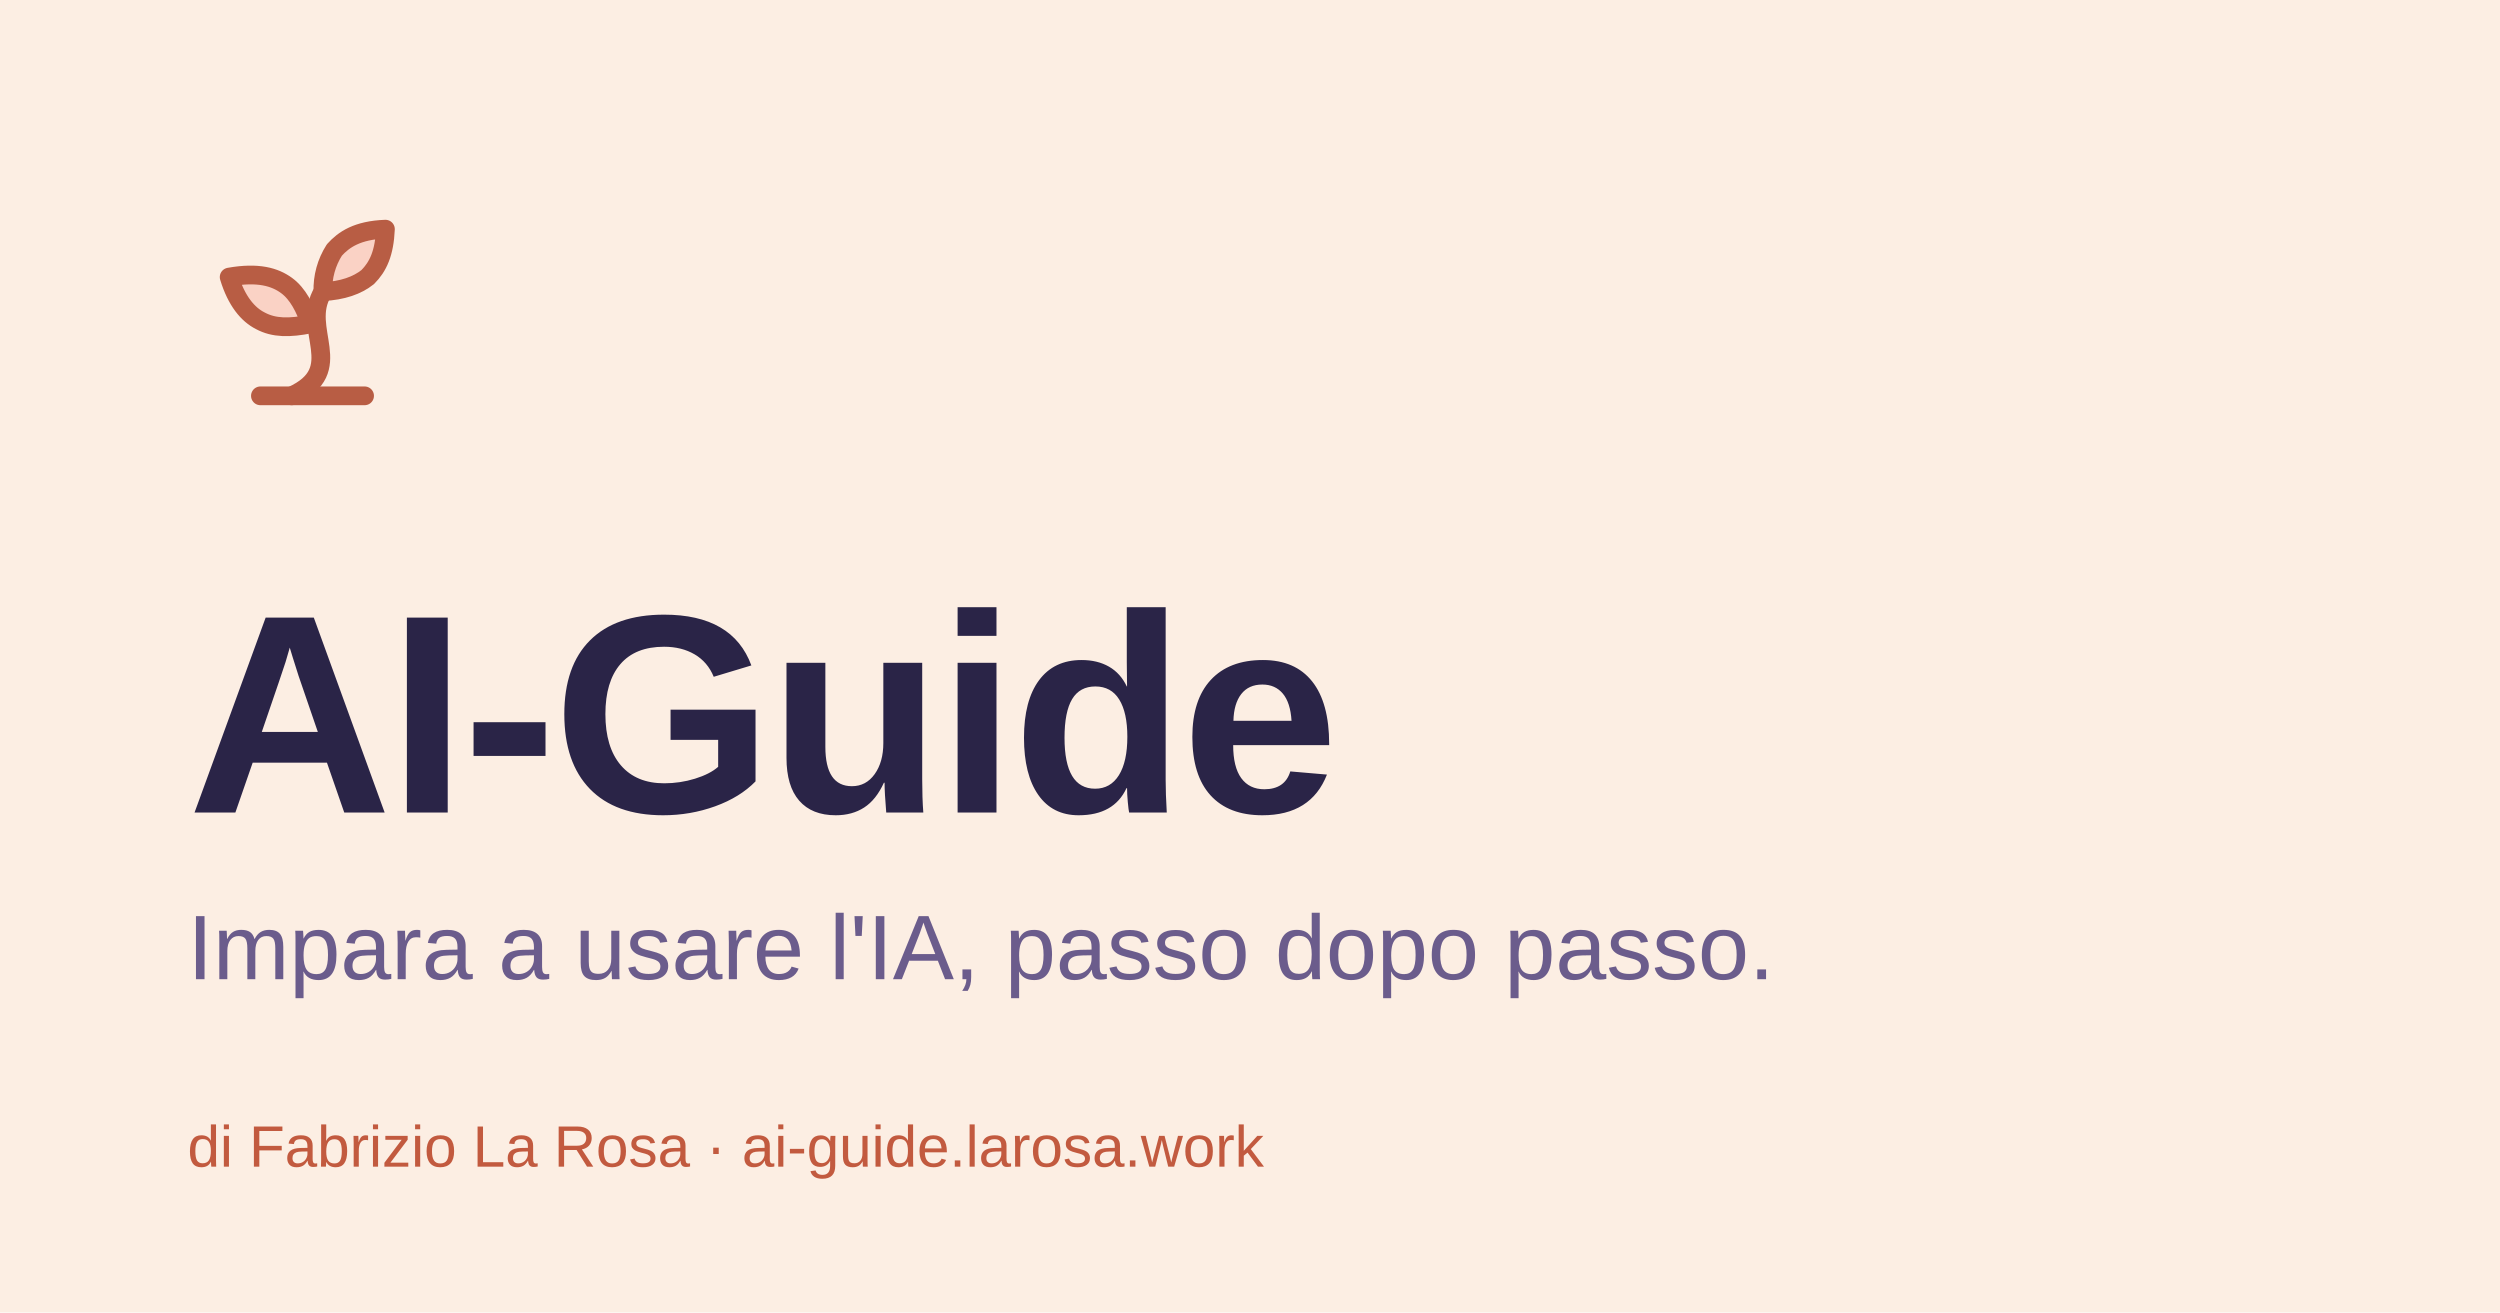
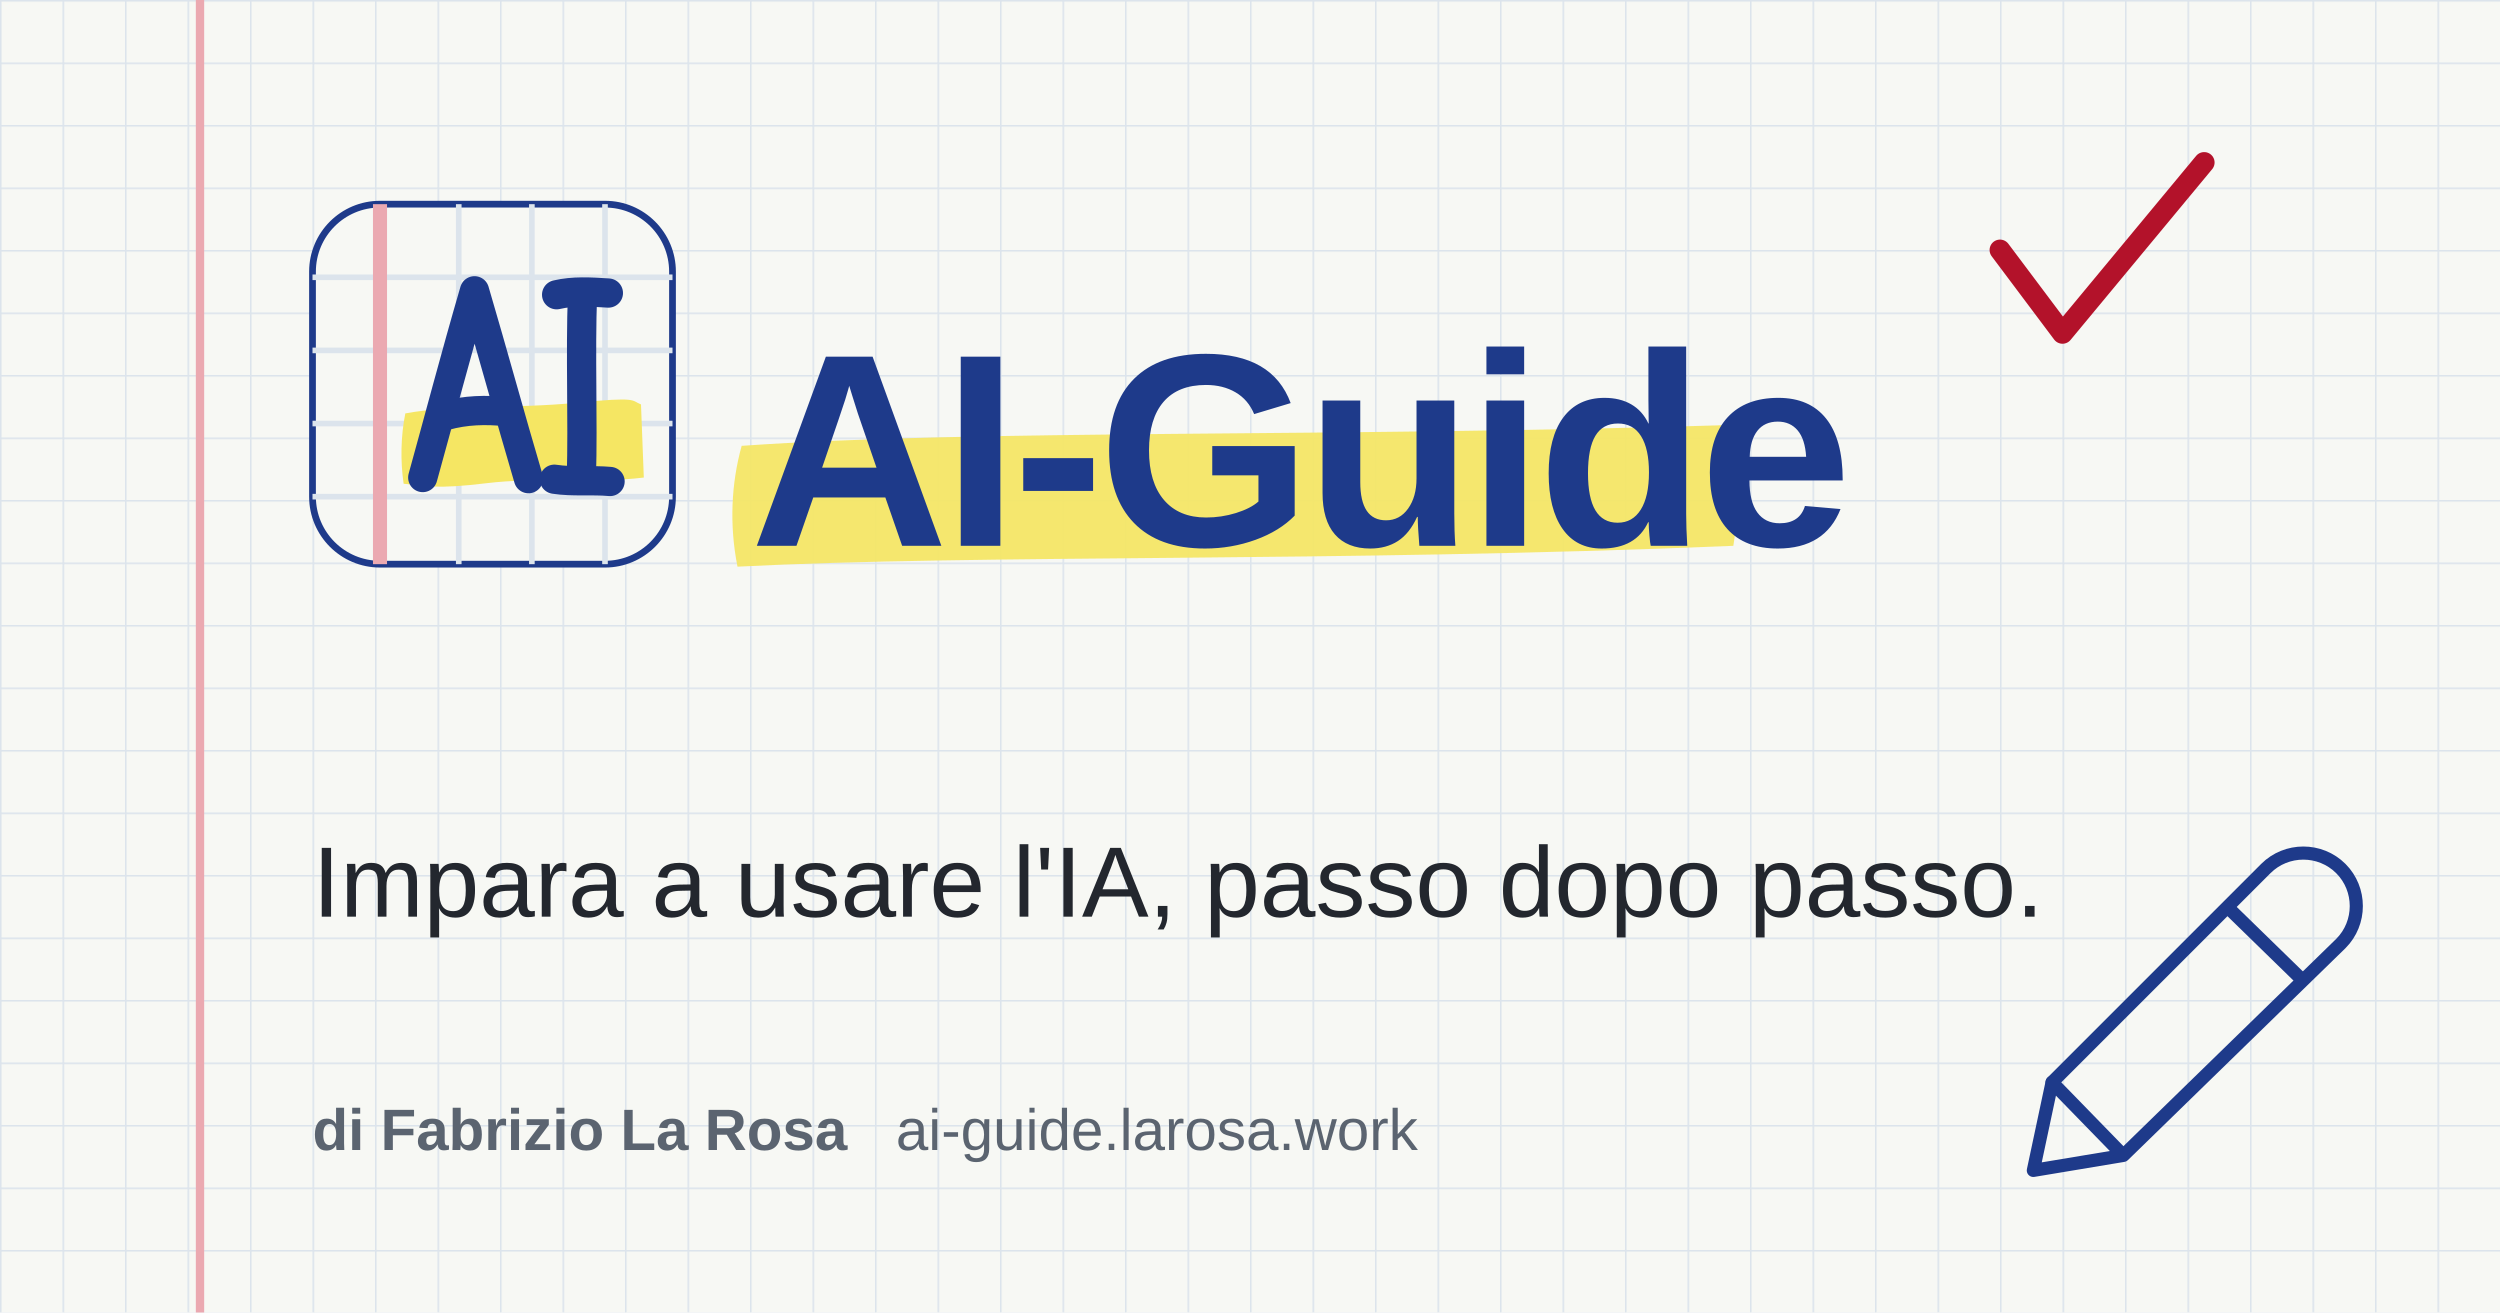
<svg xmlns="http://www.w3.org/2000/svg" viewBox="0 0 1200 630" width="1200" height="630">
-   <rect width="1200" height="630" fill="#FCEEE3" />
-   <g transform="translate(90 90) scale(5)" stroke="#B85D44" stroke-width="1.8" fill="#FAD0C2" fill-opacity="0.9" stroke-linecap="round" stroke-linejoin="round">
-     <path d="M7 20h10" fill="none" />
-     <path d="M10 20c5.5-2.5.8-6.4 3-10" fill="none" />
-     <path d="M9.5 9.4c1.1.8 1.8 2.2 2.3 3.7-2 .4-3.5.4-4.8-.3-1.2-.6-2.3-1.9-3-4.2 2.8-.5 4.4 0 5.5.8z" />
-     <path d="M14.1 6a7 7 0 0 0-1.1 4c1.9-.1 3.3-.6 4.3-1.4 1-1 1.6-2.3 1.7-4.6-2.7.1-4 1-4.9 2z" />
+   <defs>
+     <pattern id="grid" width="30" height="30" patternUnits="userSpaceOnUse">
+       <path d="M30 0H0V30" fill="none" stroke="#DCE4EC" stroke-width="1.5" />
+     </pattern>
+   </defs>
+   <rect width="1200" height="630" fill="#F7F8F4" />
+   <rect width="1200" height="630" fill="url(#grid)" />
+   <path d="M96 0V630" stroke="#EBA9B1" stroke-width="4" />
+   <g transform="translate(150 98) scale(2.7)">
+     <rect width="64" height="64" rx="12" fill="#F7F8F4" stroke="#1E3A8A" stroke-width="1.2" />
+     <path d="M0 13H64M0 26H64M0 39H64M0 52H64M26 0V64M39 0V64M52 0V64" stroke="#DCE4EC" stroke-width="1" />
+     <path d="M12 0V64" stroke="#EBA9B1" stroke-width="2.5" />
+     <path d="M16.5 37.2C25 35.6 36 36.4 47 35.3S56.6 34.9 58.4 35.6L58.9 48.6C50 49.7 40 48.5 31 49.6S20 50.1 16.2 49.7C15.6 45.6 15.7 41.2 16.5 37.2Z" fill="#F5E663" />
+     <g fill="none" stroke="#1E3A8A" stroke-width="5.2" stroke-linecap="round" stroke-linejoin="round">
+       <path d="M19.6 48.6C22.3 38.9 25.3 27.4 28.8 15.4C32.1 26.6 35.2 38 38.4 48.8" />
+       <path d="M23.6 37.6C27.2 36.6 30.8 36.5 34.6 36.9" />
+       <path d="M43.4 16.1C46.4 15.4 49.4 15.6 52.6 15.8" />
+       <path d="M48 16C47.6 26.8 48.1 38.2 47.8 48.6" />
+       <path d="M43 48.9C46.3 49.4 49.6 49 52.9 49.3" />
+     </g>
  </g>
-   <text x="90" y="390" font-family="Arial, Helvetica, sans-serif" font-size="136" font-weight="700" fill="#2A2447" letter-spacing="-2">AI-Guide</text>
-   <text x="90" y="470" font-family="Arial, Helvetica, sans-serif" font-size="44" font-weight="400" fill="#6B5C8C">Impara a usare l'IA, passo dopo passo.</text>
-   <text x="90" y="560" font-family="Arial, Helvetica, sans-serif" font-size="28" font-weight="500" fill="#C25A3F">di Fabrizio La Rosa · ai-guide.larosa.work</text>
+   <path d="M356 214C470 206 640 210 830 204C834 224 835 244 832 262C640 270 470 266 354 272C350 252 351 232 356 214Z" fill="#F5E663" fill-opacity="0.92" />
+   <text x="360" y="262" font-family="Arial, Helvetica, sans-serif" font-size="132" font-weight="700" fill="#1E3A8A" letter-spacing="-3">AI-Guide</text>
+   <text x="150" y="440" font-family="Arial, Helvetica, sans-serif" font-size="48" font-weight="400" fill="#23272E">Impara a usare l'IA, passo dopo passo.</text>
+   <path d="M960 120L990 160L1058 78" fill="none" stroke="#B3122A" stroke-width="10" stroke-linecap="round" stroke-linejoin="round" />
+   <g transform="translate(940 380) scale(9)" fill="none" stroke="#1E3A8A" stroke-width="0.7" stroke-linecap="round" stroke-linejoin="round">
+     <path d="M4 20.2L5 15.5L16.4 4.1C17.5 3 19.3 3 20.4 4.1C21.5 5.2 21.5 7 20.4 8.1L8.8 19.4Z" />
+     <path d="M14.4 6.2L18.3 10" />
+     <path d="M5 15.5L8.7 19.3" />
+   </g>
+   <text x="150" y="552" font-family="Arial, Helvetica, sans-serif" font-size="28" font-weight="700" fill="#5B6470">di Fabrizio La Rosa</text>
+   <text x="430" y="552" font-family="Arial, Helvetica, sans-serif" font-size="28" font-weight="400" fill="#5B6470">ai-guide.larosa.work</text>
</svg>
